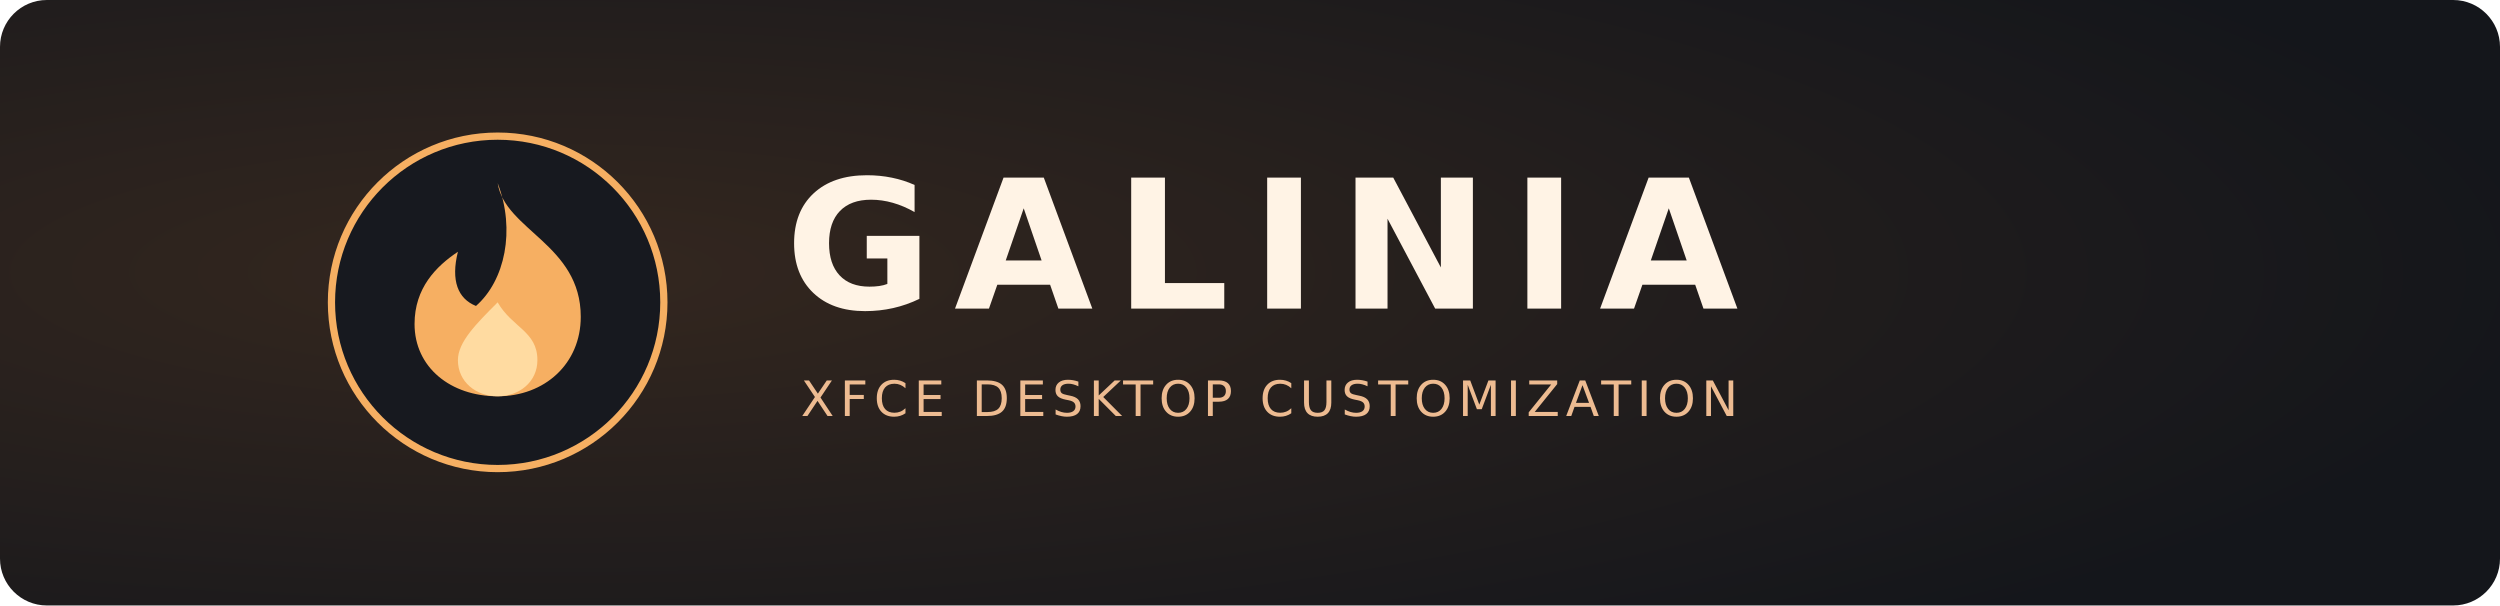
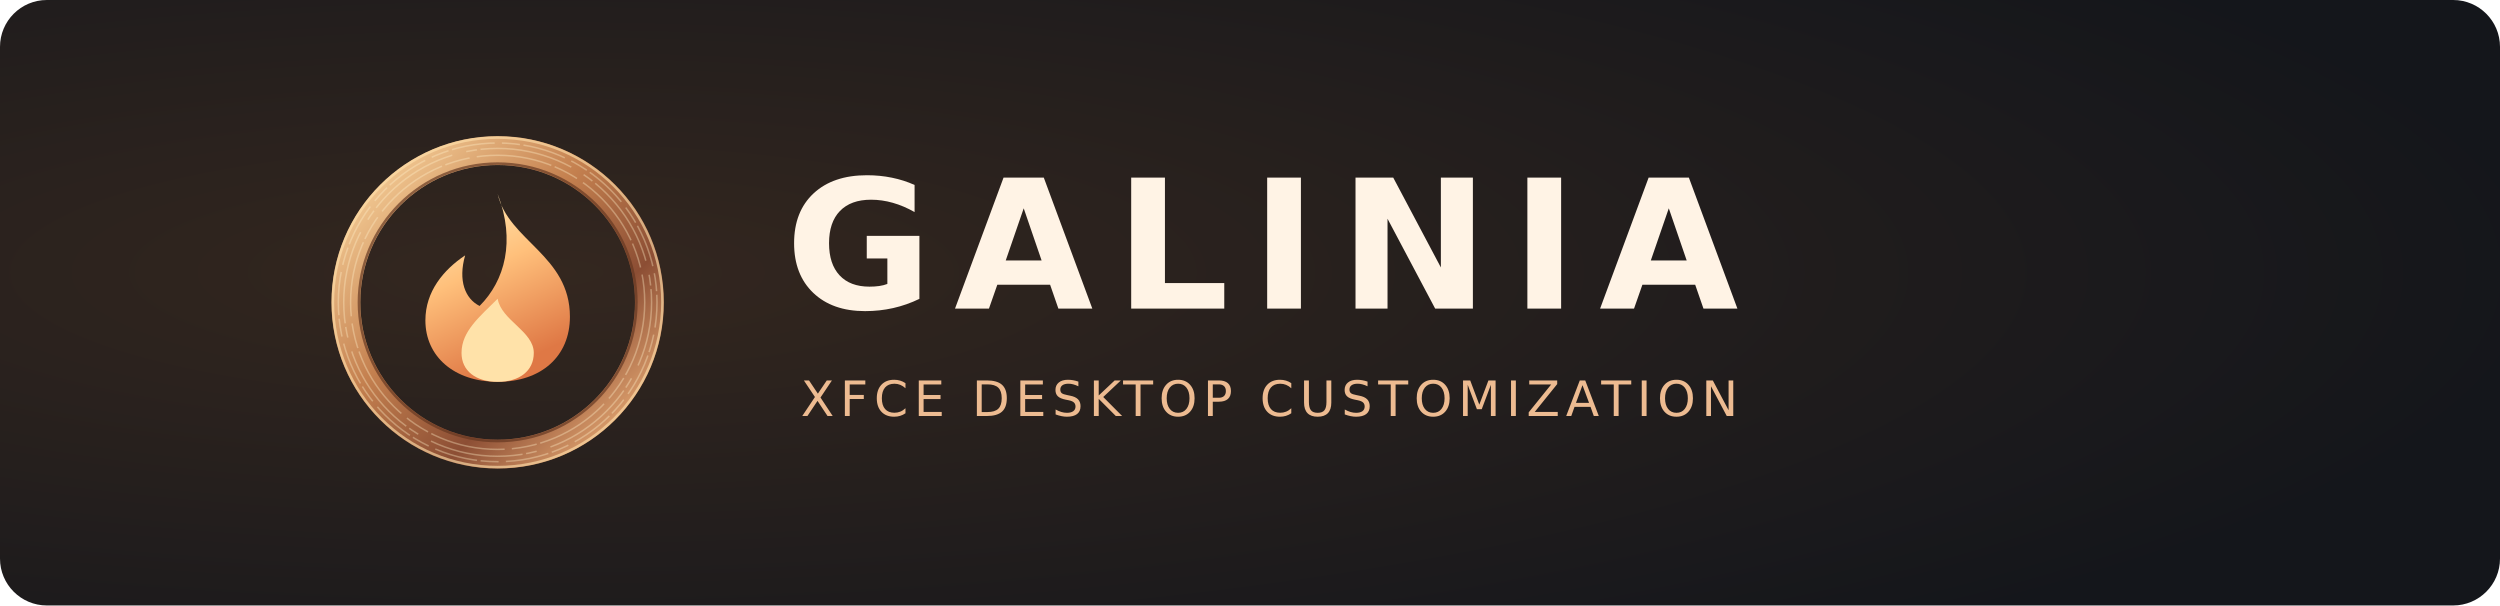
<svg xmlns="http://www.w3.org/2000/svg" viewBox="0 0 1280 310" role="img" aria-labelledby="title">
  <defs>
    <radialGradient id="background" cx="22%" cy="45%" r="80%">
      <stop stop-color="#34271f" />
      <stop offset="1" stop-color="#14161b" />
    </radialGradient>
  </defs>
  <rect width="1280" height="310" rx="24" fill="url(#background)" />
  <g transform="translate(166 66) scale(1.85)">
-     <circle cx="48" cy="48" r="46" fill="#17191f" stroke="#f6af62" stroke-width="2" />
-     <path d="M 48,15 C 50,28 71,32 71,52 C 71,65 61,74 48,74 C 35,74 25,66 25,54 C 25,44 31,38 37,34 C 35,42 37,47 42,49 C 50,42 53,28 48,15 Z" fill="#f6af62" />
-     <path d="M 48,48 C 52,55 59,56 59,64 C 59,70 54,74 48,74 C 42,74 37,70 37,64 C 37,59 42,54 48,48 Z" fill="#ffdba1" />
+     <defs>
+       <linearGradient id="copper" x1="0" y1="0" x2="1" y2="1" gradientUnits="objectBoundingBox">
+         <stop stop-color="#ffdda5" />
+         <stop offset=".41" stop-color="#c4804f" />
+         <stop offset=".68" stop-color="#8c4e34" />
+         <stop offset="1" stop-color="#ffc285" />
+       </linearGradient>
+       <linearGradient id="ember" x1="0" y1="0" x2=".35" y2="1">
+         <stop stop-color="#fff0bf" />
+         <stop offset=".48" stop-color="#ffc07b" />
+         <stop offset="1" stop-color="#df7845" />
+       </linearGradient>
+     </defs>
+     <circle cx="48" cy="48" r="42" fill="none" stroke="url(#copper)" stroke-width="8" />
+     <circle cx="48" cy="48" r="45.6" fill="none" stroke="#ffe0ab" stroke-opacity=".62" stroke-width=".7" />
+     <circle cx="48" cy="48" r="38.4" fill="none" stroke="#643721" stroke-opacity=".68" stroke-width=".7" />
+     <g fill="none" stroke="#fff0c8" stroke-width=".42" stroke-opacity=".36">
+       <circle cx="48" cy="48" r="40.7" stroke-dasharray="21 1 7 2" />
+       <circle cx="48" cy="48" r="42.6" stroke-dasharray="3 1 26 4" stroke-dashoffset="12" />
+       <circle cx="48" cy="48" r="44.1" stroke-dasharray="12 2 5 1" stroke-dashoffset="5" />
+     </g>
+     <path d="M48 18 C51 31 68 35 68 52 C68 63 60 70 48 70 C36 70 28 63 28 53 C28 45 33 39 39 35 C37 42 39 47 43 49 C50 42 53 31 48 18Z" fill="url(#ember)" />
+     <path d="M48 47 C49 53 58 56 58 62 C58 67 54 70 48 70 C42 70 38 67 38 62 C38 56 43 52 48 47Z" fill="#ffe2a9" />
  </g>
  <text x="402" y="158" fill="#fff3e5" font-family="DejaVu Sans, sans-serif" font-weight="bold" font-size="92" letter-spacing="11">GALINIA</text>
  <text x="410" y="213" fill="#edbb91" font-family="DejaVu Sans, sans-serif" font-size="25" letter-spacing="3">XFCE DESKTOP CUSTOMIZATION</text>
</svg>
